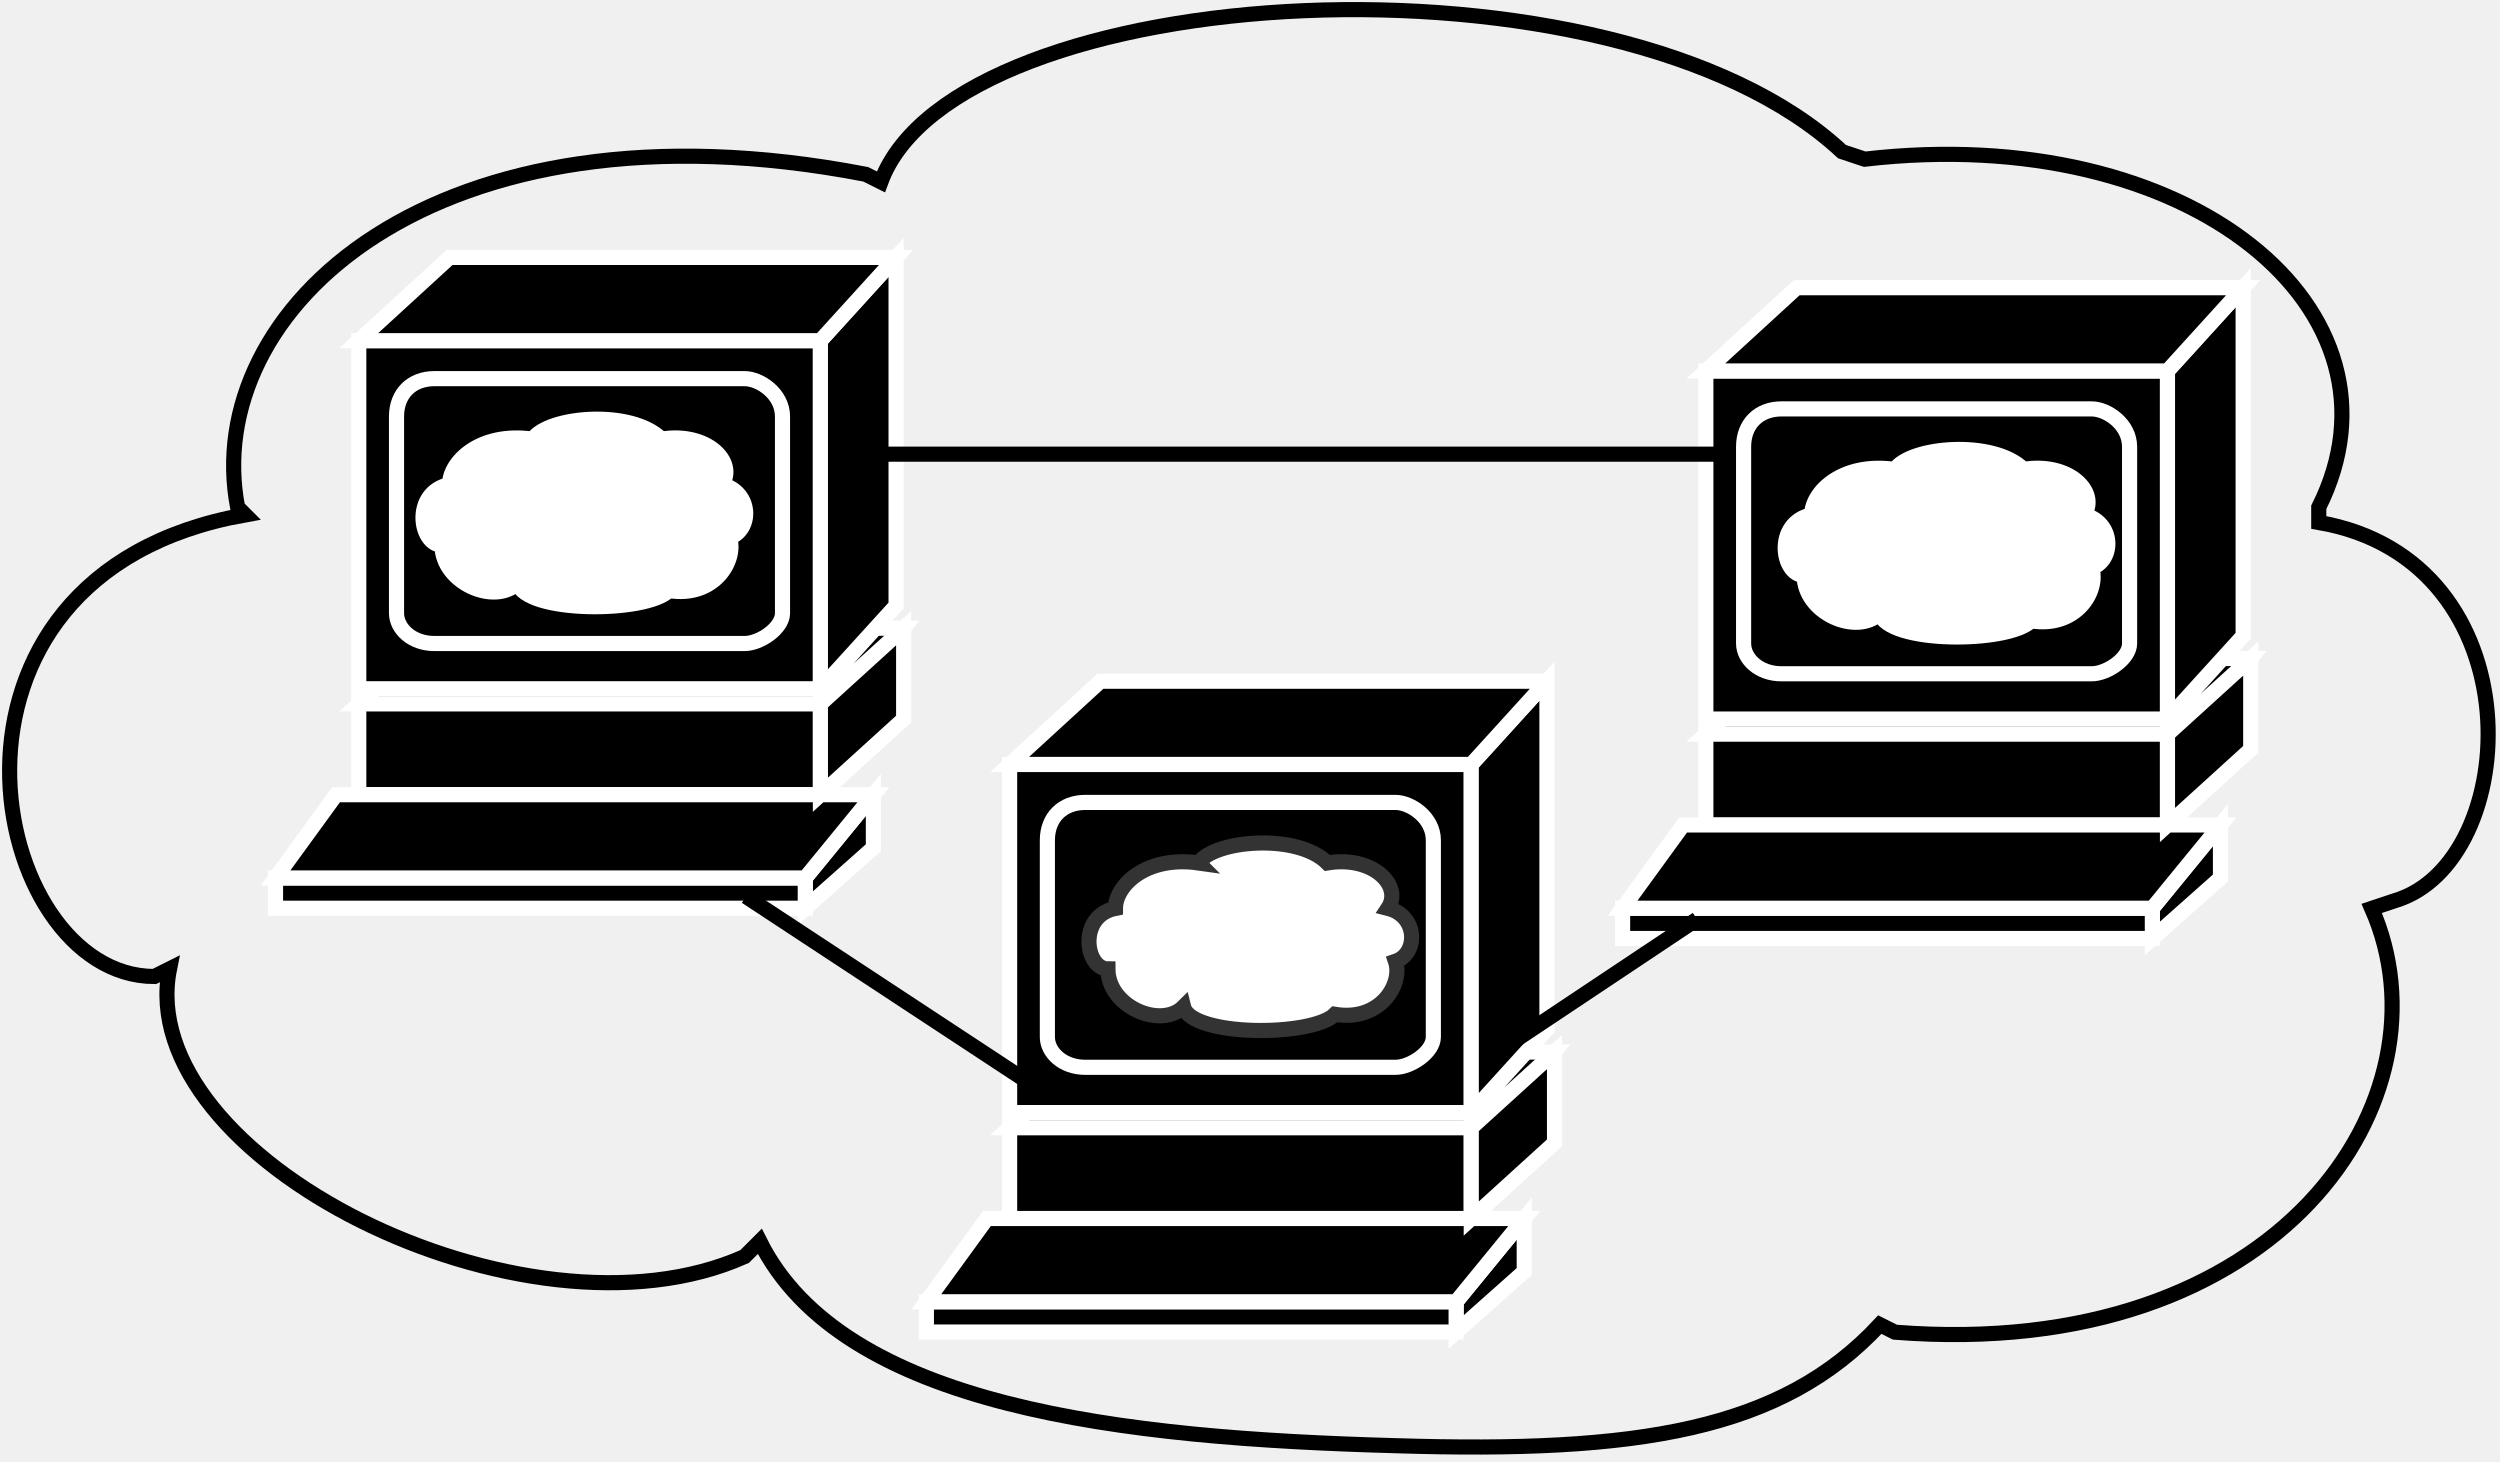
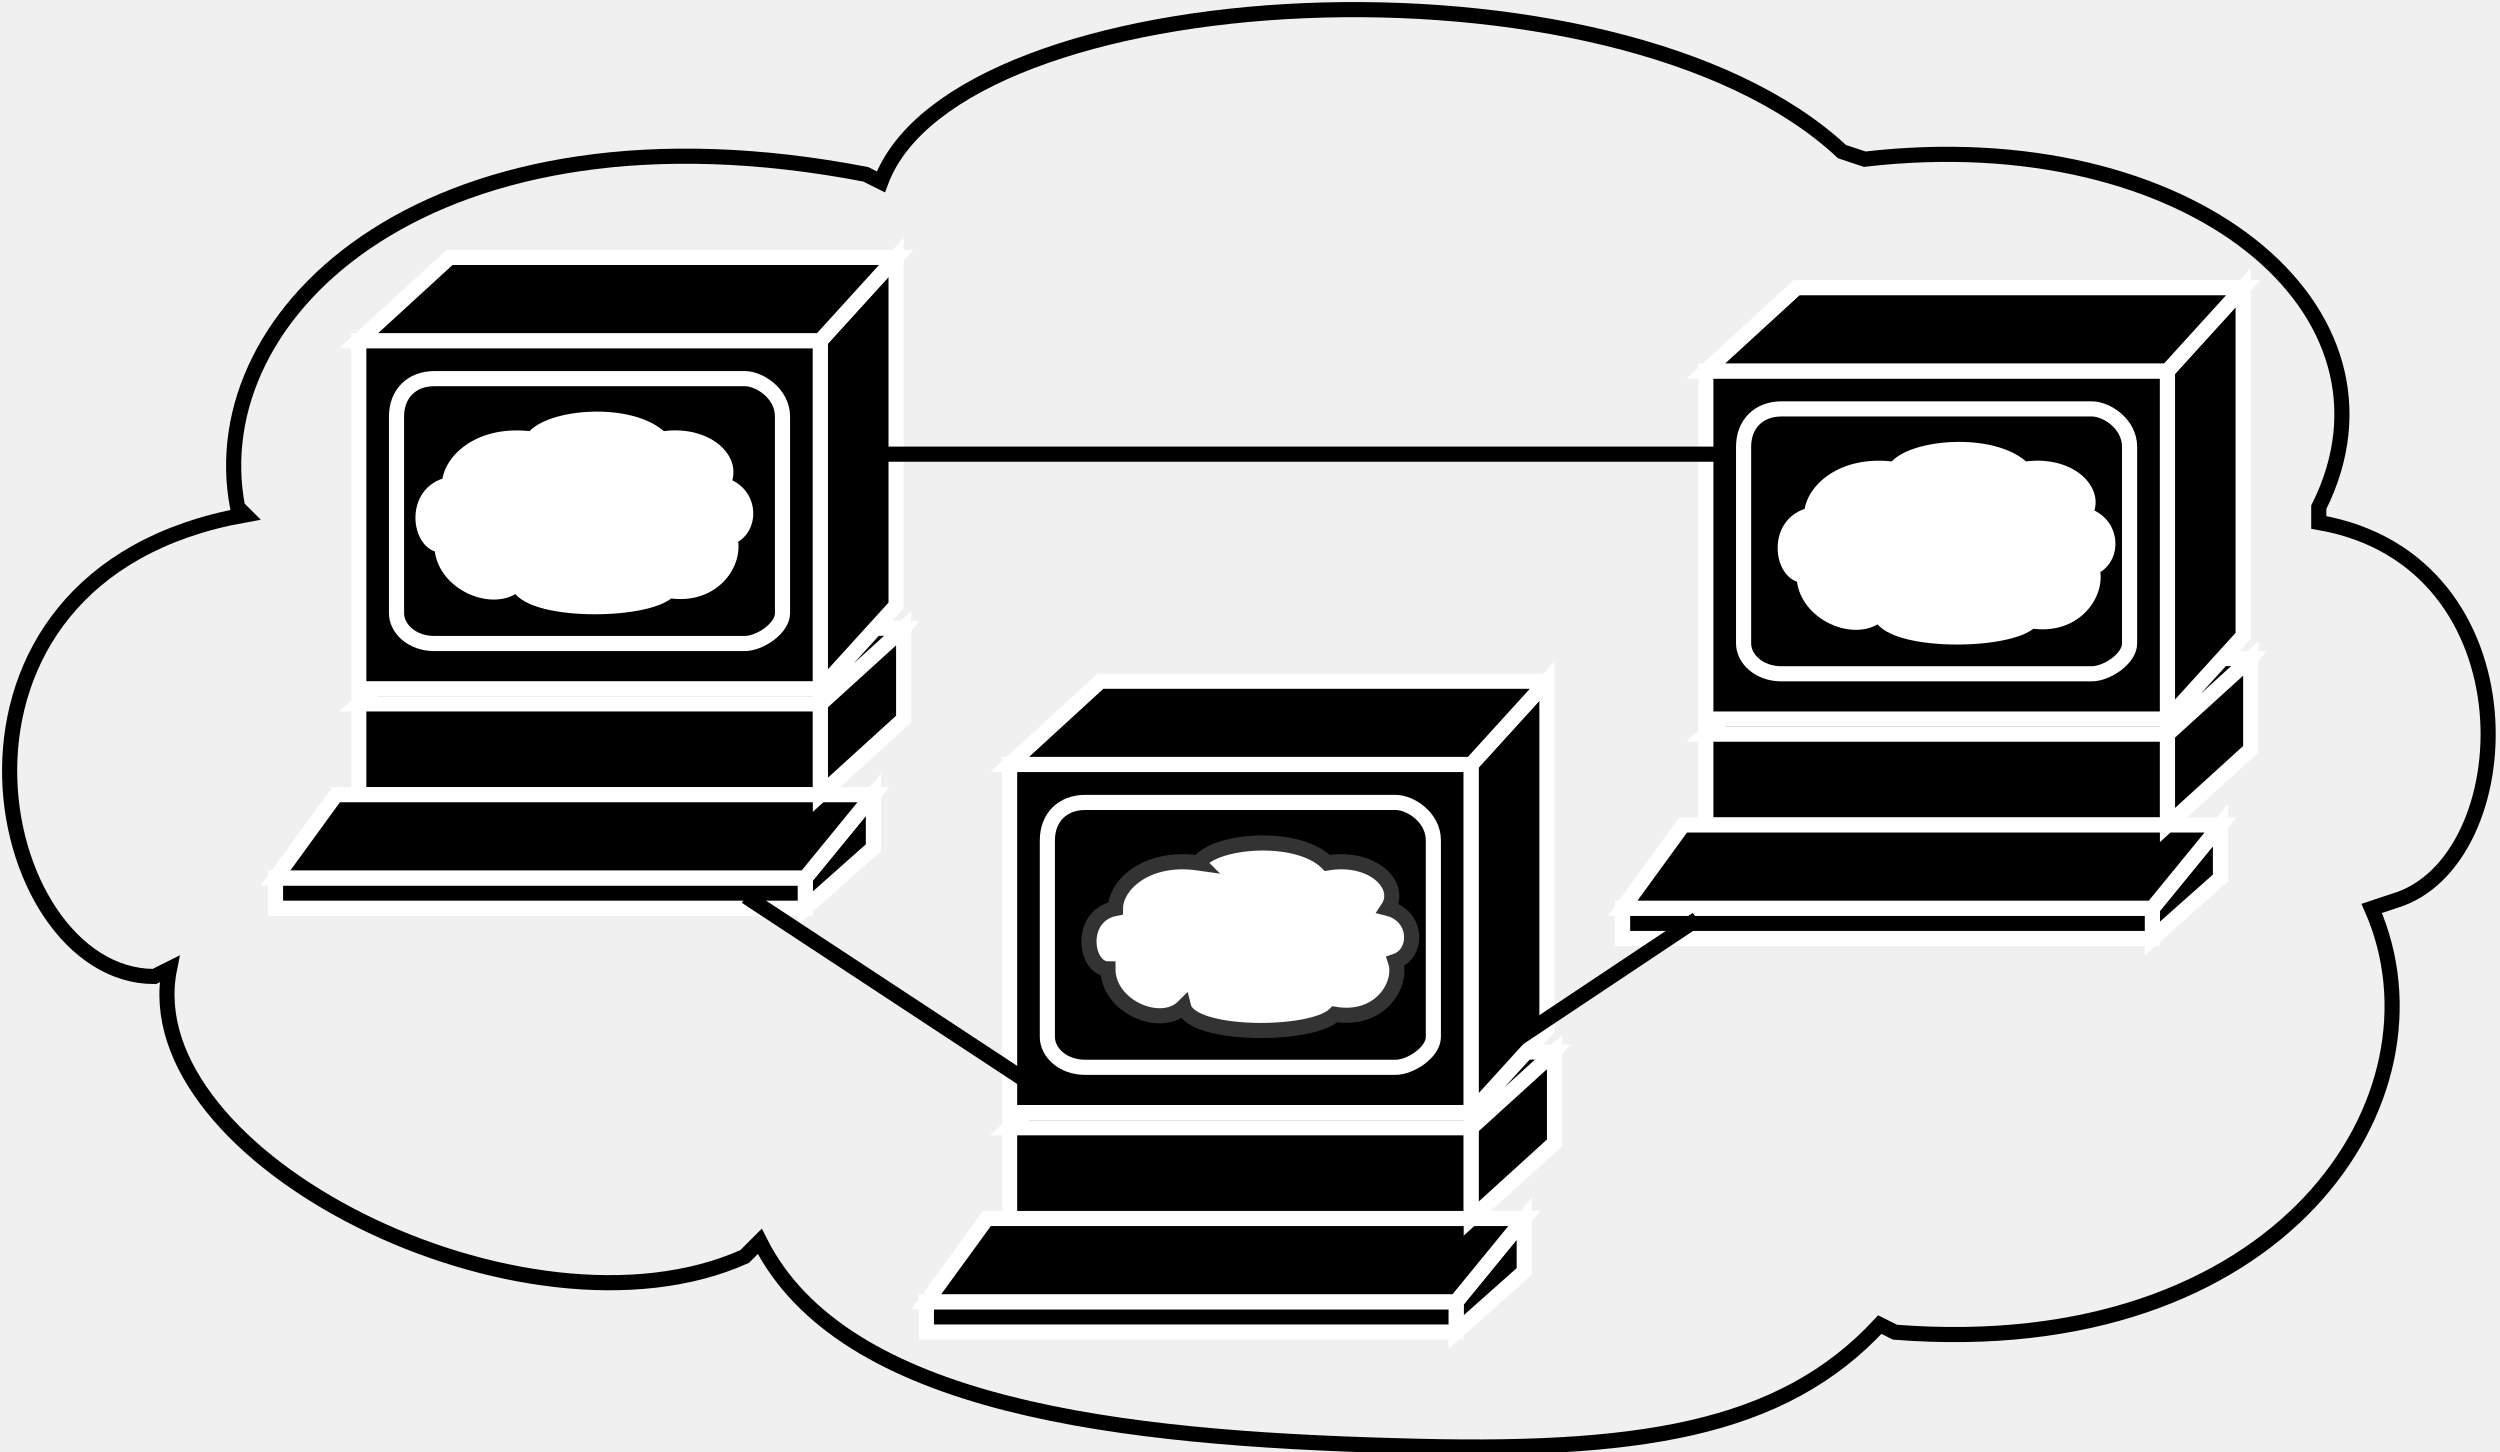
- <svg xmlns="http://www.w3.org/2000/svg" xmlns:xlink="http://www.w3.org/1999/xlink" viewBox="0 0 130 76" fill="#fff" fill-rule="evenodd" stroke="#000" stroke-linecap="round" stroke-linejoin="round">
+ <svg xmlns="http://www.w3.org/2000/svg" xmlns:xlink="http://www.w3.org/1999/xlink" viewBox="0 0 130 75.5" fill="#fff" fill-rule="evenodd" stroke="#000" stroke-linecap="round" stroke-linejoin="round">
  <style>.B{fill:#000}.C{stroke-linejoin:miter}.D{stroke-width:.787}.E{stroke:none}.F{fill:none}.G{stroke:#fff}.H{stroke-linecap:square}</style>
  <use xlink:href="#A" x=".5" y=".5" />
  <symbol id="A" overflow="visible">
    <g class="B C D G">
      <path d="M80.334 54.206l-3.149 3.935H52l4.329-3.935h24.005zM52 62.865v-4.722h24.005v4.722H52zm23.218 5.903v-1.574l3.542-4.329v2.754l-3.542 3.149z" />
      <path d="M75.218 67.193v1.574H47.672v-1.574h27.547zM52 39.253h24.005v18.102H52V39.253z" />
      <path d="M76.006 57.353l3.935-4.329V34.922l-3.935 4.329v18.102zm-.789 9.839H47.672l3.149-4.329h27.94l-3.542 4.329zm.789-4.328v-4.722l4.329-3.935v4.722l-4.329 3.935z" />
    </g>
    <use xlink:href="#C" class="B E" />
    <g class="C D G">
      <use xlink:href="#C" class="F" />
      <path d="M79.941 34.923H56.722L52 39.252h24.005l3.935-4.329z" class="B" />
    </g>
    <use xlink:href="#D" class="E" />
    <g class="C D">
      <use xlink:href="#D" stroke="#333" class="F" />
      <g class="B G">
        <path d="M116.538 33.743l-3.148 3.935H88.204l4.329-3.935h24.005z" />
        <path d="M88.204 42.4v-4.722h24.005V42.4H88.204zm23.218 5.903v-1.574l3.542-4.329v2.755l-3.542 3.148z" />
        <path d="M111.422 46.729v1.574H83.875v-1.574h27.547zm-23.218-27.94h24.005v18.102H88.204V18.789z" />
        <path d="M112.209 36.891l3.935-4.329V14.46l-3.935 4.329v18.102zm-.787 9.838H83.875l3.148-4.329h27.941l-3.542 4.329zm.787-4.329v-4.722l4.329-3.935v4.722l-4.329 3.935z" />
      </g>
    </g>
    <use xlink:href="#E" class="B E" />
    <g class="C D G">
      <use xlink:href="#E" class="F" />
      <path d="M116.144 14.46H92.926l-4.722 4.329h24.005l3.935-4.329z" class="B" />
    </g>
    <use xlink:href="#F" class="E" />
    <g class="C D G">
      <use xlink:href="#F" class="F" />
      <g class="B">
        <path d="M46.49 32.168l-3.148 3.935H18.156l4.329-3.935H46.49z" />
        <path d="M18.156 40.826v-4.722h24.005v4.722H18.156zm23.218 5.903v-1.574l3.542-4.329v2.755l-3.542 3.148z" />
        <path d="M41.374 45.154v1.574H13.827v-1.574h27.547zm-23.218-27.94h24.005v18.102H18.156V17.214z" />
        <path d="M42.161 35.317l3.935-4.329V12.886l-3.935 4.329v18.102zm-.787 9.838H13.827l3.148-4.329h27.941l-3.542 4.329zm.787-4.329v-4.722l4.329-3.935v4.722l-4.329 3.935z" />
      </g>
    </g>
    <use xlink:href="#G" class="B E" />
    <g class="C D G">
      <use xlink:href="#G" class="F" />
      <path d="M46.096 12.886H22.878l-4.722 4.329h24.005l3.935-4.329z" class="B" />
    </g>
    <use xlink:href="#H" class="E" />
    <g class="C D F">
      <use xlink:href="#H" class="G" />
      <path d="M44.518 8.564c-22.431-4.329-34.63 7.083-32.662 17.315l.394.393C-5.46 29.421-1.131 50.278 7.527 50.278l.787-.394c-1.968 9.838 18.496 20.07 29.908 14.954l.787-.787c4.329 8.657 18.889 10.232 33.056 10.625 12.593.394 20.07-.787 25.186-6.296l.787.394c20.07 1.574 29.121-12.199 24.792-22.037l1.181-.394c6.69-1.968 7.477-17.708-3.935-19.676v-.787c5.116-10.232-6.69-20.07-23.611-18.102l-1.181-.394C83.477-3.635 49.24-1.668 45.305 8.958z" />
    </g>
    <path d="M53.574 56.173L38.62 46.335z" class="B E" />
    <path d="M53.574 56.173L38.62 46.335" class="C D F H" />
    <path d="M77.972 53.812l9.445-6.296z" class="B E" />
    <path d="M77.972 53.812l9.445-6.296" class="C D F H" />
    <path d="M44.523 23.117h44.469z" class="B E" />
    <path d="M44.523 23.117h44.469" class="C D F H" />
  </symbol>
  <defs>
    <path id="C" d="M55.931 41.226h16.135c.787 0 1.968.787 1.968 1.968v10.232c0 .787-1.181 1.574-1.968 1.574H55.931c-1.181 0-1.968-.787-1.968-1.574V43.194c0-1.181.787-1.968 1.968-1.968z" />
    <path id="D" d="M61.833 44.374c-2.755-.394-4.329 1.181-4.329 2.361-1.968.394-1.574 3.148-.393 3.148 0 1.968 2.755 3.148 3.935 1.968.393 1.574 6.69 1.574 7.87.393 2.361.394 3.542-1.574 3.148-2.755 1.181-.393 1.181-2.361-.394-2.755.787-1.181-.787-2.755-3.148-2.361-1.574-1.574-5.903-1.181-6.69 0z" />
    <path id="E" d="M92.135 20.763h16.135c.787 0 1.968.787 1.968 1.968v10.232c0 .787-1.18 1.574-1.968 1.574H92.135c-1.181 0-1.968-.787-1.968-1.574V22.731c0-1.181.787-1.968 1.968-1.968z" />
    <path id="F" d="M98.037 23.911c-2.755-.393-4.329 1.181-4.329 2.361-1.968.394-1.574 3.148-.394 3.148 0 1.968 2.755 3.148 3.935 1.968.394 1.574 6.69 1.574 7.87.393 2.361.394 3.542-1.574 3.148-2.755 1.181-.393 1.181-2.361-.393-2.755.787-1.181-.787-2.755-3.148-2.361-1.574-1.574-5.903-1.181-6.69 0z" />
    <path id="G" d="M22.087 19.189h16.135c.787 0 1.968.787 1.968 1.968v10.232c0 .787-1.181 1.574-1.968 1.574H22.087c-1.181 0-1.968-.787-1.968-1.574V21.157c0-1.181.787-1.968 1.968-1.968z" />
    <path id="H" d="M27.203 22.337c-2.755-.393-4.329 1.181-4.329 2.361-1.968.394-1.574 3.148-.393 3.148 0 1.968 2.755 3.148 3.935 1.968.393 1.574 6.69 1.574 7.87.393 2.361.393 3.542-1.574 3.148-2.755 1.181-.393 1.181-2.361-.393-2.755.787-1.18-.787-2.755-3.148-2.361-1.574-1.574-5.903-1.181-6.69 0z" />
  </defs>
</svg>
